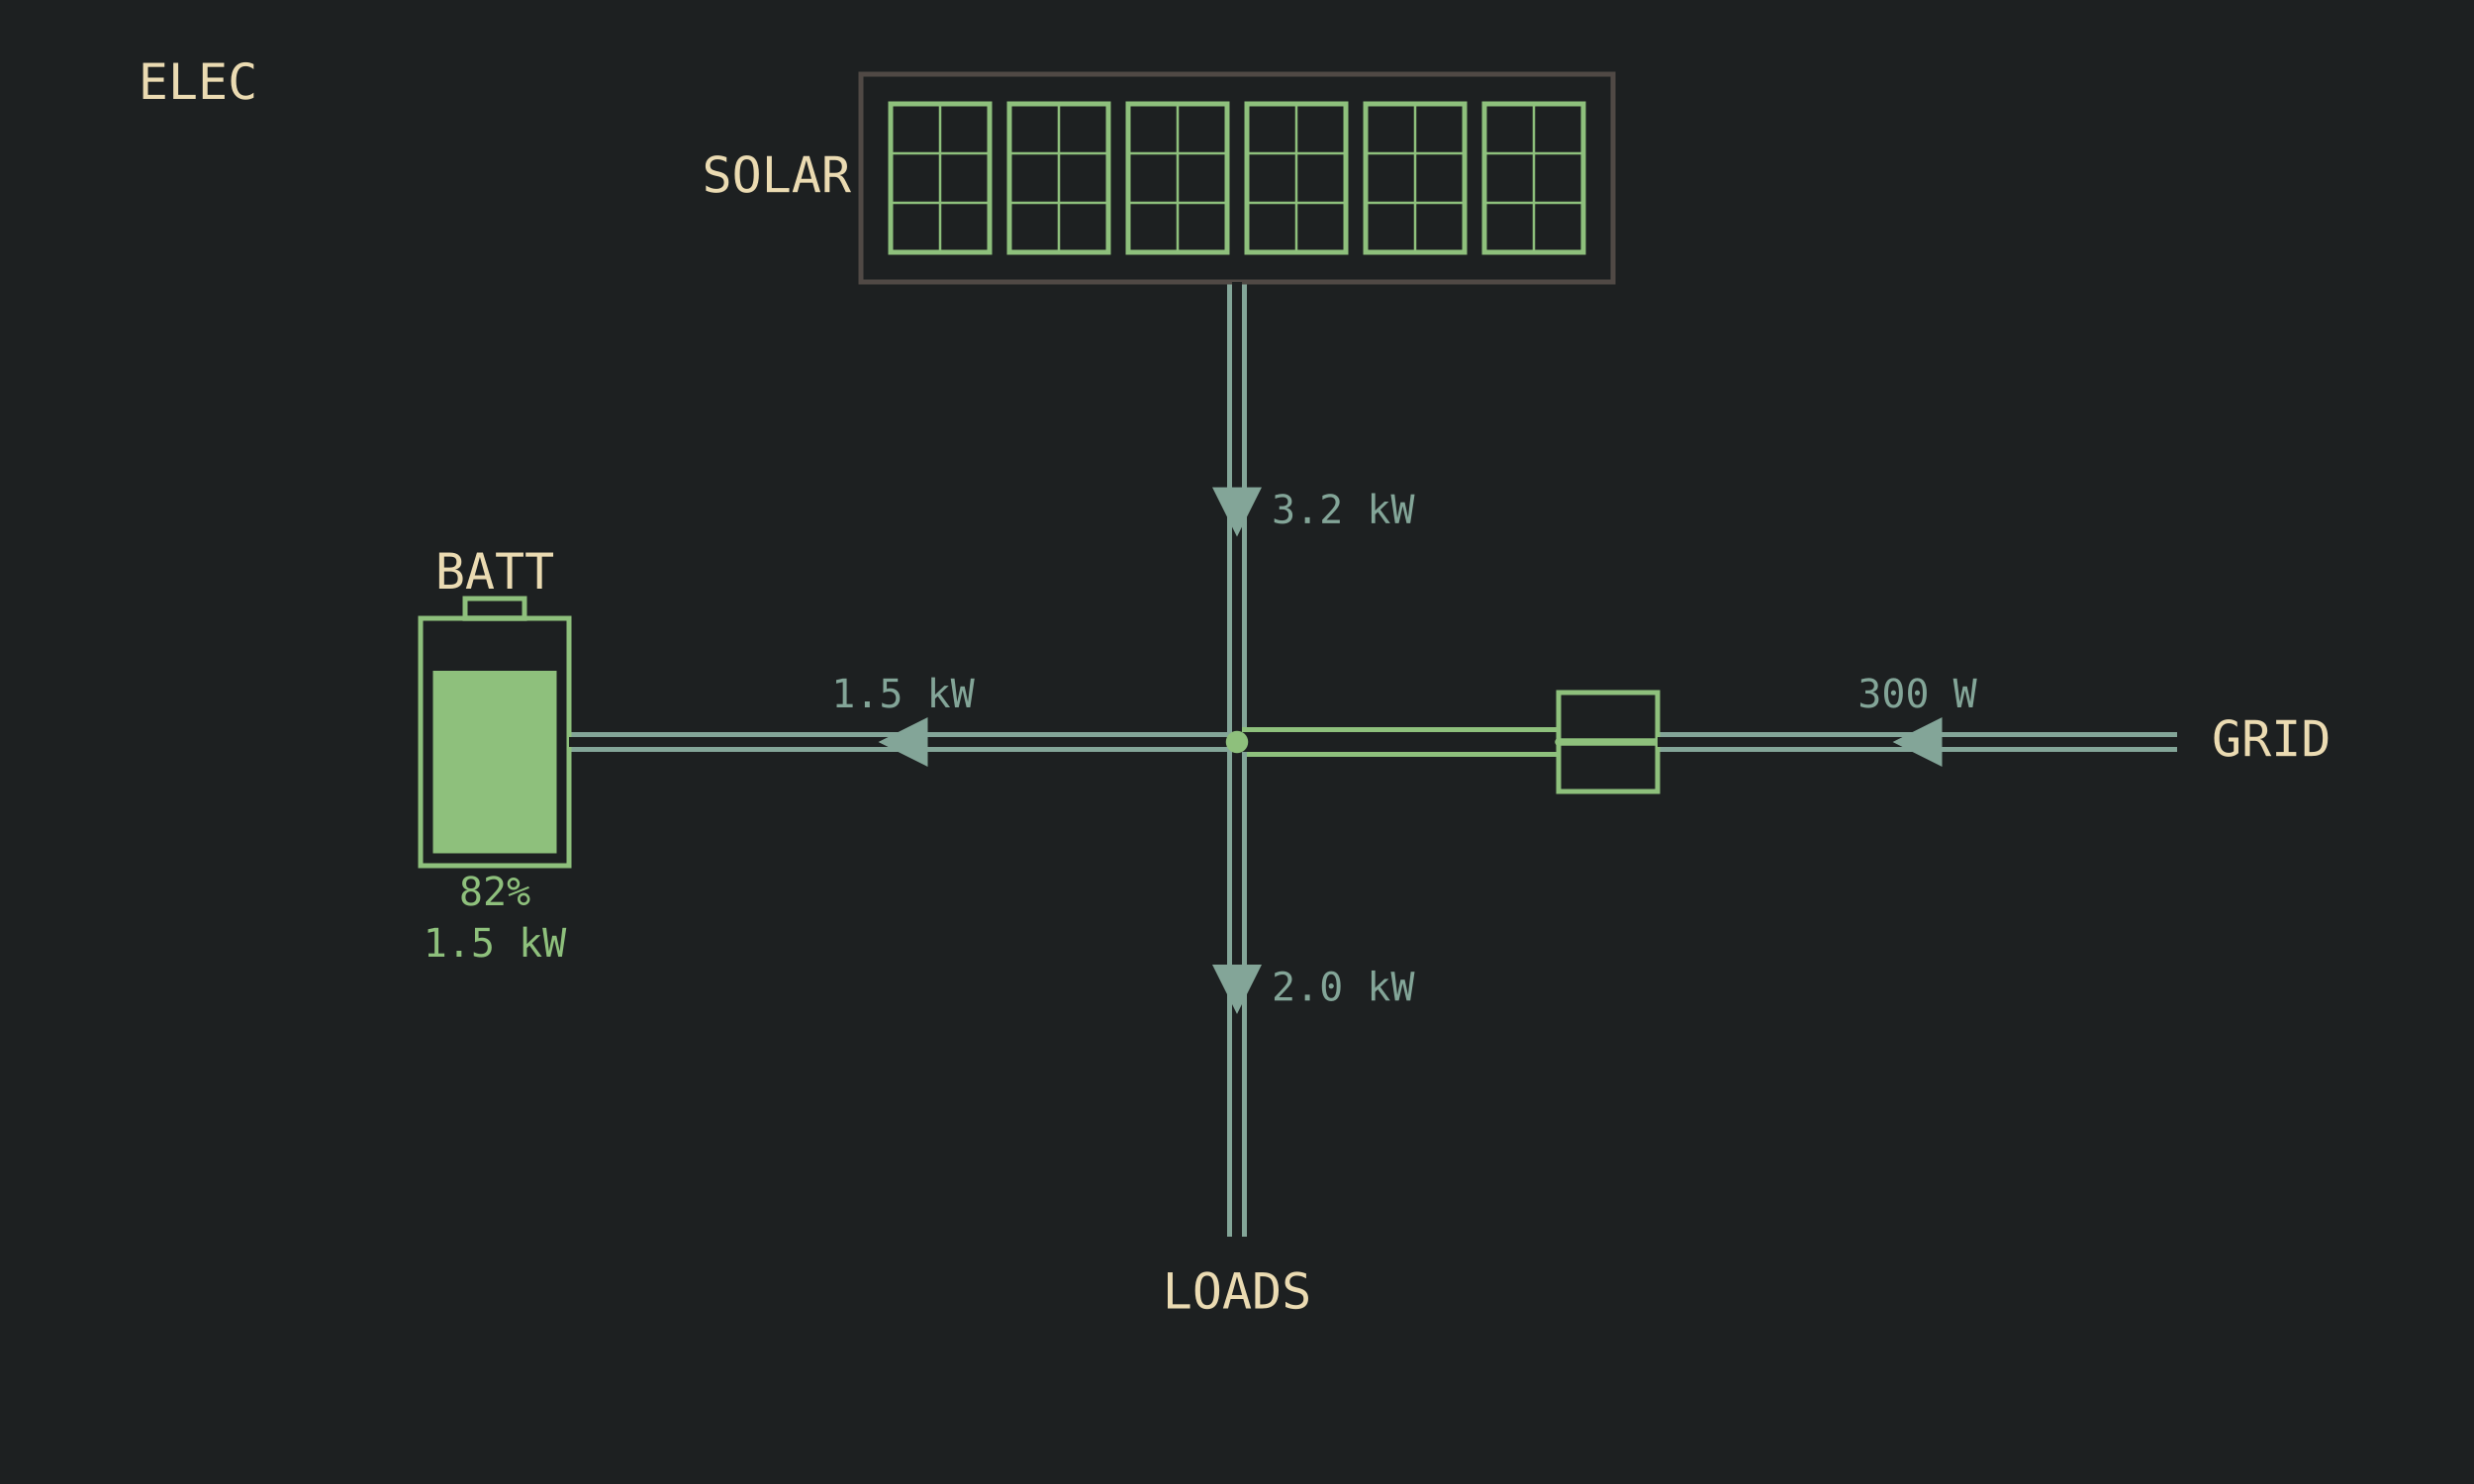
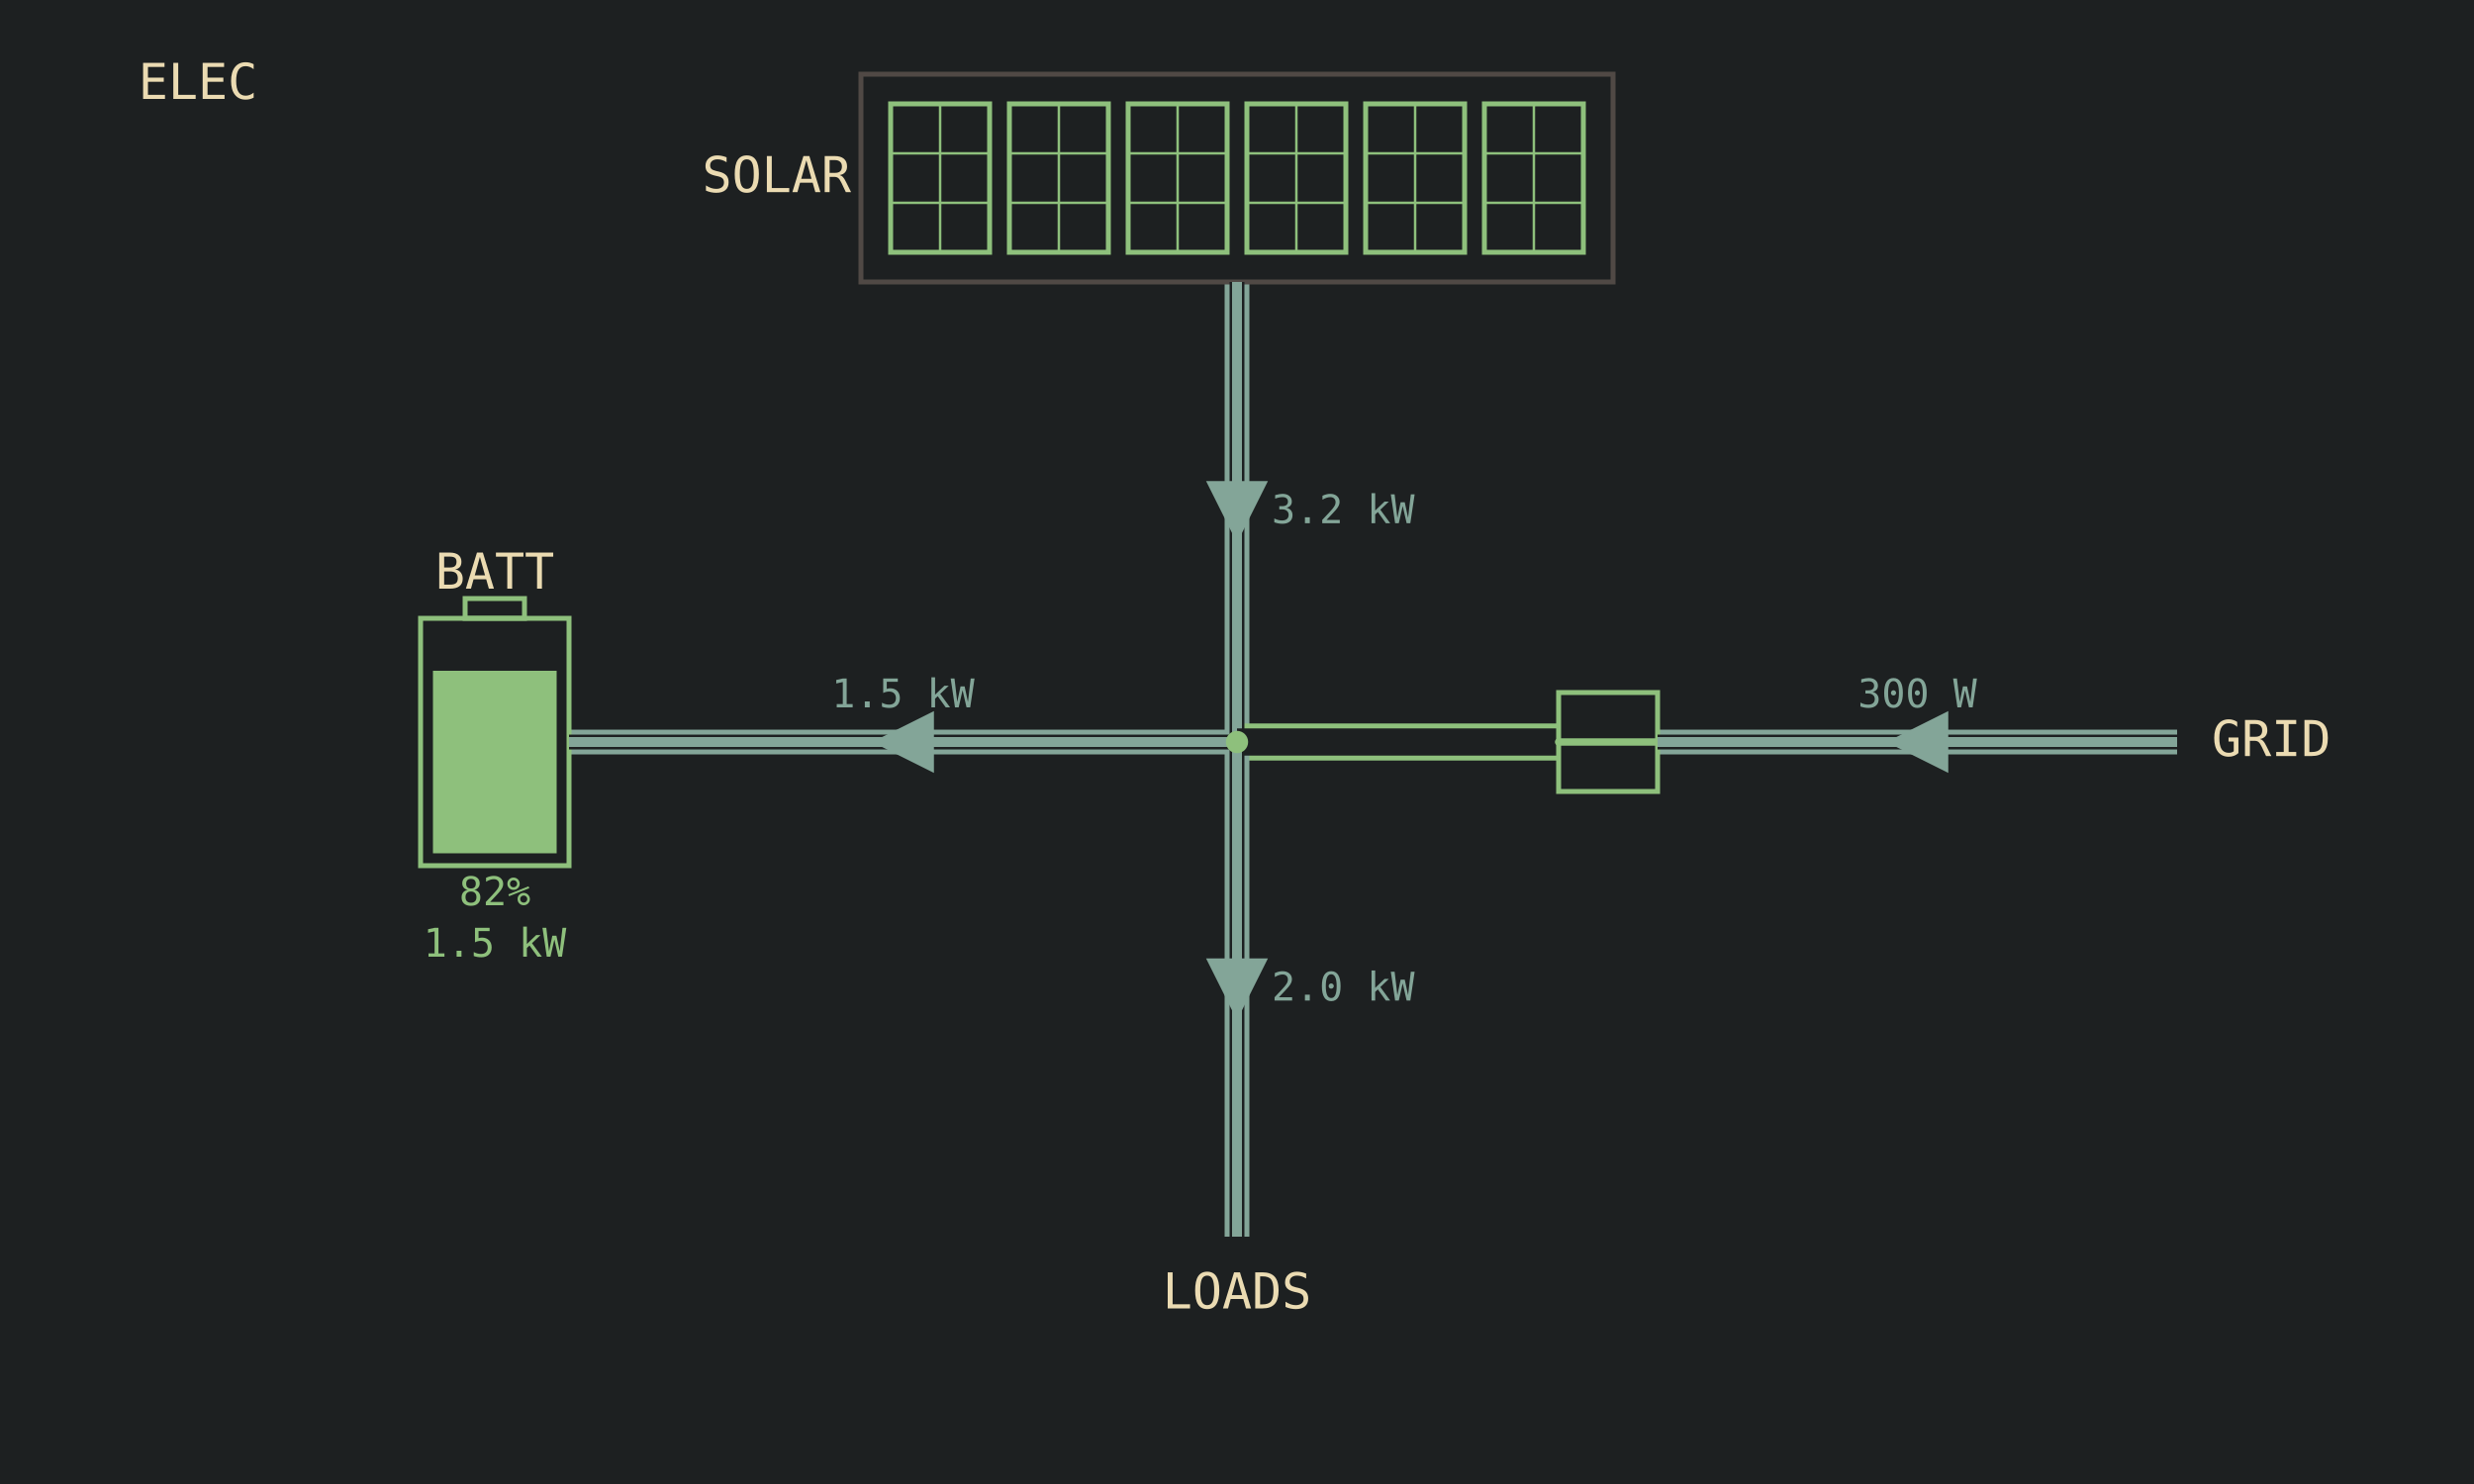
<svg xmlns="http://www.w3.org/2000/svg" viewBox="0 0 1000 600" width="1280" height="768" data-page="electrical" data-theme="lcd">
  <rect x="0" y="0" width="1000" height="600" fill="#1d2021" />
  <g id="casings">
    <g data-for="solar">
-       <polyline points="500,114 500,300" fill="none" stroke="#83a598" stroke-width="8" stroke-linejoin="round" />
+       <polyline points="500,114 500,300" fill="none" stroke="#83a598" stroke-width="10" stroke-linejoin="round" />
    </g>
    <g data-for="battery_feed">
-       <polyline points="500,300 230,300" fill="none" stroke="#83a598" stroke-width="8" stroke-linejoin="round" />
+       <polyline points="500,300 230,300" fill="none" stroke="#83a598" stroke-width="10" stroke-linejoin="round" />
    </g>
    <g data-for="bus_tie">
-       <polyline points="500,300 630,300" fill="none" stroke="#8ec07c" stroke-width="12" stroke-linejoin="round" />
+       <polyline points="500,300 630,300" fill="none" stroke="#8ec07c" stroke-width="15" stroke-linejoin="round" />
    </g>
    <g data-for="grid">
-       <polyline points="880,300 670,300" fill="none" stroke="#83a598" stroke-width="8" stroke-linejoin="round" />
+       <polyline points="880,300 670,300" fill="none" stroke="#83a598" stroke-width="10" stroke-linejoin="round" />
    </g>
    <g data-for="loads">
-       <polyline points="500,300 500,500" fill="none" stroke="#83a598" stroke-width="8" stroke-linejoin="round" />
+       <polyline points="500,300 500,500" fill="none" stroke="#83a598" stroke-width="10" stroke-linejoin="round" />
    </g>
  </g>
  <g id="title">
    <text x="80" y="40" text-anchor="middle" font-family="DejaVu Sans Mono, monospace" font-size="20" fill="#ebdbb2">ELEC</text>
  </g>
  <g id="array">
    <rect x="348" y="30" width="304" height="84" fill="none" stroke="#504945" stroke-width="2" />
    <g id="array.p1">
      <rect x="360" y="42" width="40" height="60" fill="none" stroke="#8ec07c" stroke-width="2" />
      <line x1="360" y1="62" x2="400" y2="62" stroke="#8ec07c" stroke-width="1" />
      <line x1="360" y1="82" x2="400" y2="82" stroke="#8ec07c" stroke-width="1" />
      <line x1="380" y1="42" x2="380" y2="102" stroke="#8ec07c" stroke-width="1" />
    </g>
    <g id="array.p2">
      <rect x="408" y="42" width="40" height="60" fill="none" stroke="#8ec07c" stroke-width="2" />
      <line x1="408" y1="62" x2="448" y2="62" stroke="#8ec07c" stroke-width="1" />
      <line x1="408" y1="82" x2="448" y2="82" stroke="#8ec07c" stroke-width="1" />
      <line x1="428" y1="42" x2="428" y2="102" stroke="#8ec07c" stroke-width="1" />
    </g>
    <g id="array.p3">
      <rect x="456" y="42" width="40" height="60" fill="none" stroke="#8ec07c" stroke-width="2" />
      <line x1="456" y1="62" x2="496" y2="62" stroke="#8ec07c" stroke-width="1" />
      <line x1="456" y1="82" x2="496" y2="82" stroke="#8ec07c" stroke-width="1" />
      <line x1="476" y1="42" x2="476" y2="102" stroke="#8ec07c" stroke-width="1" />
    </g>
    <g id="array.p4">
      <rect x="504" y="42" width="40" height="60" fill="none" stroke="#8ec07c" stroke-width="2" />
      <line x1="504" y1="62" x2="544" y2="62" stroke="#8ec07c" stroke-width="1" />
      <line x1="504" y1="82" x2="544" y2="82" stroke="#8ec07c" stroke-width="1" />
      <line x1="524" y1="42" x2="524" y2="102" stroke="#8ec07c" stroke-width="1" />
    </g>
    <g id="array.p5">
      <rect x="552" y="42" width="40" height="60" fill="none" stroke="#8ec07c" stroke-width="2" />
      <line x1="552" y1="62" x2="592" y2="62" stroke="#8ec07c" stroke-width="1" />
      <line x1="552" y1="82" x2="592" y2="82" stroke="#8ec07c" stroke-width="1" />
      <line x1="572" y1="42" x2="572" y2="102" stroke="#8ec07c" stroke-width="1" />
    </g>
    <g id="array.p6">
      <rect x="600" y="42" width="40" height="60" fill="none" stroke="#8ec07c" stroke-width="2" />
      <line x1="600" y1="62" x2="640" y2="62" stroke="#8ec07c" stroke-width="1" />
      <line x1="600" y1="82" x2="640" y2="82" stroke="#8ec07c" stroke-width="1" />
      <line x1="620" y1="42" x2="620" y2="102" stroke="#8ec07c" stroke-width="1" />
    </g>
    <text x="344" y="72" text-anchor="end" dominant-baseline="middle" font-family="DejaVu Sans Mono, monospace" font-size="20" fill="#ebdbb2">SOLAR</text>
  </g>
  <g id="solar">
-     <polyline points="500,114 500,300" fill="none" stroke="#1d2021" stroke-width="4" stroke-linejoin="round" />
-     <polygon points="500,217 490,197 510,197" fill="#83a598" />
+     <polyline points="500,114 500,300" fill="none" stroke="#1d2021" stroke-width="6" stroke-linejoin="round" />
+     <polyline points="500,114 500,300" fill="none" stroke="#83a598" stroke-width="4" stroke-linejoin="round" />
+     <polygon points="500,219.5 487.5,194.5 512.5,194.5" fill="#83a598" />
    <text x="514" y="207" text-anchor="start" dominant-baseline="middle" font-family="DejaVu Sans Mono, monospace" font-size="16" fill="#83a598">3.2 kW</text>
  </g>
  <g id="battery">
    <rect x="170" y="250" width="60" height="100" fill="none" stroke="#8ec07c" stroke-width="2" />
    <rect x="188" y="242" width="24" height="8" fill="none" stroke="#8ec07c" stroke-width="2" />
    <rect x="175" y="271.2" width="50" height="73.8" fill="#8ec07c" />
    <text x="200" y="238" text-anchor="middle" font-family="DejaVu Sans Mono, monospace" font-size="20" fill="#ebdbb2">BATT</text>
    <text x="200" y="366" text-anchor="middle" font-family="DejaVu Sans Mono, monospace" font-size="16" fill="#8ec07c">82%</text>
    <text x="200" y="386.8" text-anchor="middle" font-family="DejaVu Sans Mono, monospace" font-size="16" fill="#8ec07c">1.5 kW</text>
  </g>
  <g id="battery_feed">
-     <polyline points="500,300 230,300" fill="none" stroke="#1d2021" stroke-width="4" stroke-linejoin="round" />
-     <polygon points="355,300 375,290 375,310" fill="#83a598" />
+     <polyline points="500,300 230,300" fill="none" stroke="#1d2021" stroke-width="6" stroke-linejoin="round" />
+     <polyline points="500,300 230,300" fill="none" stroke="#83a598" stroke-width="4" stroke-linejoin="round" />
+     <polygon points="352.5,300 377.5,287.5 377.5,312.5" fill="#83a598" />
    <text x="365" y="286" text-anchor="middle" font-family="DejaVu Sans Mono, monospace" font-size="16" fill="#83a598">1.5 kW</text>
  </g>
  <g id="bus_tie">
-     <polyline points="500,300 630,300" fill="none" stroke="#1d2021" stroke-width="8" stroke-linejoin="round" />
+     <polyline points="500,300 630,300" fill="none" stroke="#1d2021" stroke-width="11" stroke-linejoin="round" />
  </g>
  <g id="main_breaker">
    <g>
      <rect x="630" y="280" width="40" height="40" fill="none" stroke="#8ec07c" stroke-width="2" />
      <line x1="630" y1="300" x2="670" y2="300" stroke="#8ec07c" stroke-width="3" stroke-linecap="round" />
    </g>
  </g>
  <g id="grid">
-     <polyline points="880,300 670,300" fill="none" stroke="#1d2021" stroke-width="4" stroke-linejoin="round" />
-     <polygon points="765,300 785,290 785,310" fill="#83a598" />
+     <polyline points="880,300 670,300" fill="none" stroke="#1d2021" stroke-width="6" stroke-linejoin="round" />
+     <polyline points="880,300 670,300" fill="none" stroke="#83a598" stroke-width="4" stroke-linejoin="round" />
+     <polygon points="762.5,300 787.5,287.5 787.5,312.5" fill="#83a598" />
    <text x="894" y="300" text-anchor="start" dominant-baseline="middle" font-family="DejaVu Sans Mono, monospace" font-size="20" fill="#ebdbb2">GRID</text>
    <text x="775" y="286" text-anchor="middle" font-family="DejaVu Sans Mono, monospace" font-size="16" fill="#83a598">300 W</text>
  </g>
  <g id="loads">
-     <polyline points="500,300 500,500" fill="none" stroke="#1d2021" stroke-width="4" stroke-linejoin="round" />
-     <polygon points="500,410 490,390 510,390" fill="#83a598" />
+     <polyline points="500,300 500,500" fill="none" stroke="#1d2021" stroke-width="6" stroke-linejoin="round" />
+     <polyline points="500,300 500,500" fill="none" stroke="#83a598" stroke-width="4" stroke-linejoin="round" />
+     <polygon points="500,412.5 487.5,387.5 512.5,387.5" fill="#83a598" />
    <text x="500" y="529" text-anchor="middle" font-family="DejaVu Sans Mono, monospace" font-size="20" fill="#ebdbb2">LOADS</text>
    <text x="514" y="400" text-anchor="start" dominant-baseline="middle" font-family="DejaVu Sans Mono, monospace" font-size="16" fill="#83a598">2.0 kW</text>
  </g>
  <g id="bus">
    <circle cx="500" cy="300" r="4.5" fill="#8ec07c" />
  </g>
</svg>
